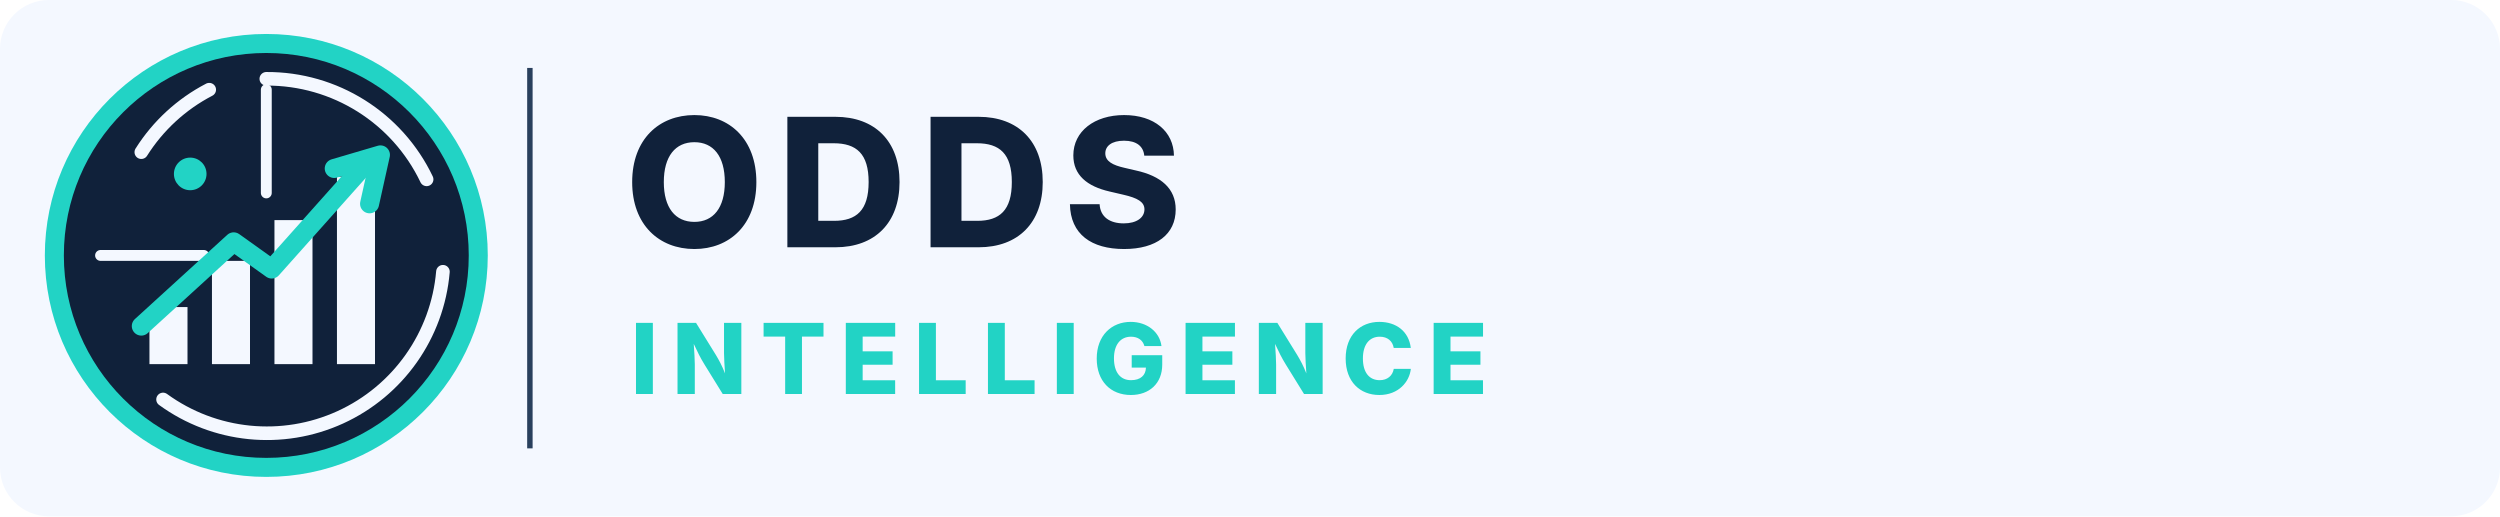
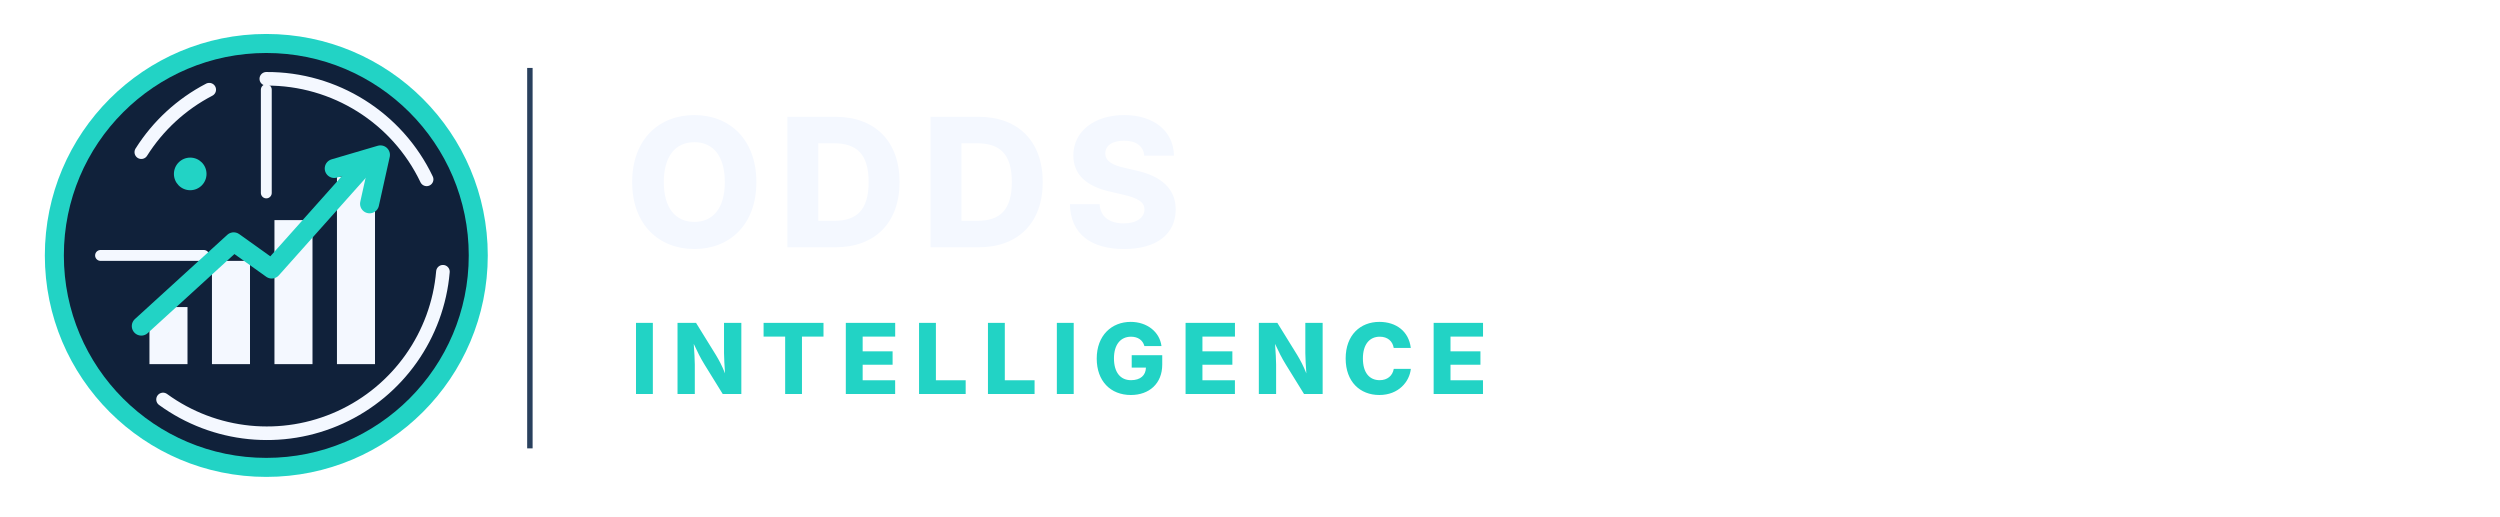
<svg xmlns="http://www.w3.org/2000/svg" viewBox="0 0 920 190" role="img" aria-labelledby="title desc">
  <defs>
-     <style>.navy{fill:#10213a}.teal{fill:#22d3c5}.white{fill:#f4f8ff}.word{font-family:Inter,Arial,sans-serif;font-weight:800;letter-spacing:5px}</style>
+     <style>.teal{fill:#22d3c5}.white{fill:#f4f8ff}.word{font-family:Inter,Arial,sans-serif;font-weight:800;letter-spacing:5px}</style>
  </defs>
-   <rect width="920" height="190" rx="18" fill="#f4f8ff" />
  <g transform="translate(12 8)">
    <circle cx="86" cy="86" r="78" fill="#10213a" stroke="#22d3c5" stroke-width="7" />
    <path d="M86 21 A65 65 0 0 1 145 58 M151 92 A65 65 0 0 1 48 139 M40 48 A65 65 0 0 1 65 25" fill="none" stroke="#f4f8ff" stroke-width="5" stroke-linecap="round" />
    <path d="M86 25v38 M25 86h38" stroke="#f4f8ff" stroke-width="4" stroke-linecap="round" />
    <circle cx="58" cy="56" r="6" class="teal" />
    <path d="M43 126V105h14v21 M66 126V88h14v38 M89 126V73h14v53 M112 126V57h14v69" fill="#f4f8ff" />
    <path d="M40 112 74 81 88 91 121 54" fill="none" stroke="#22d3c5" stroke-width="7" stroke-linecap="round" stroke-linejoin="round" />
    <path d="m111 54 17-5-4 18" fill="none" stroke="#22d3c5" stroke-width="7" stroke-linecap="round" stroke-linejoin="round" />
  </g>
  <path d="M195 25v140" stroke="#29405d" stroke-width="2" />
-   <text x="230" y="91" class="navy word" font-size="66">ODDS</text>
+   <text x="230" y="91" class="white word" font-size="66">ODDS</text>
  <text x="232" y="145" class="teal word" font-size="36">INTELLIGENCE</text>
</svg>
